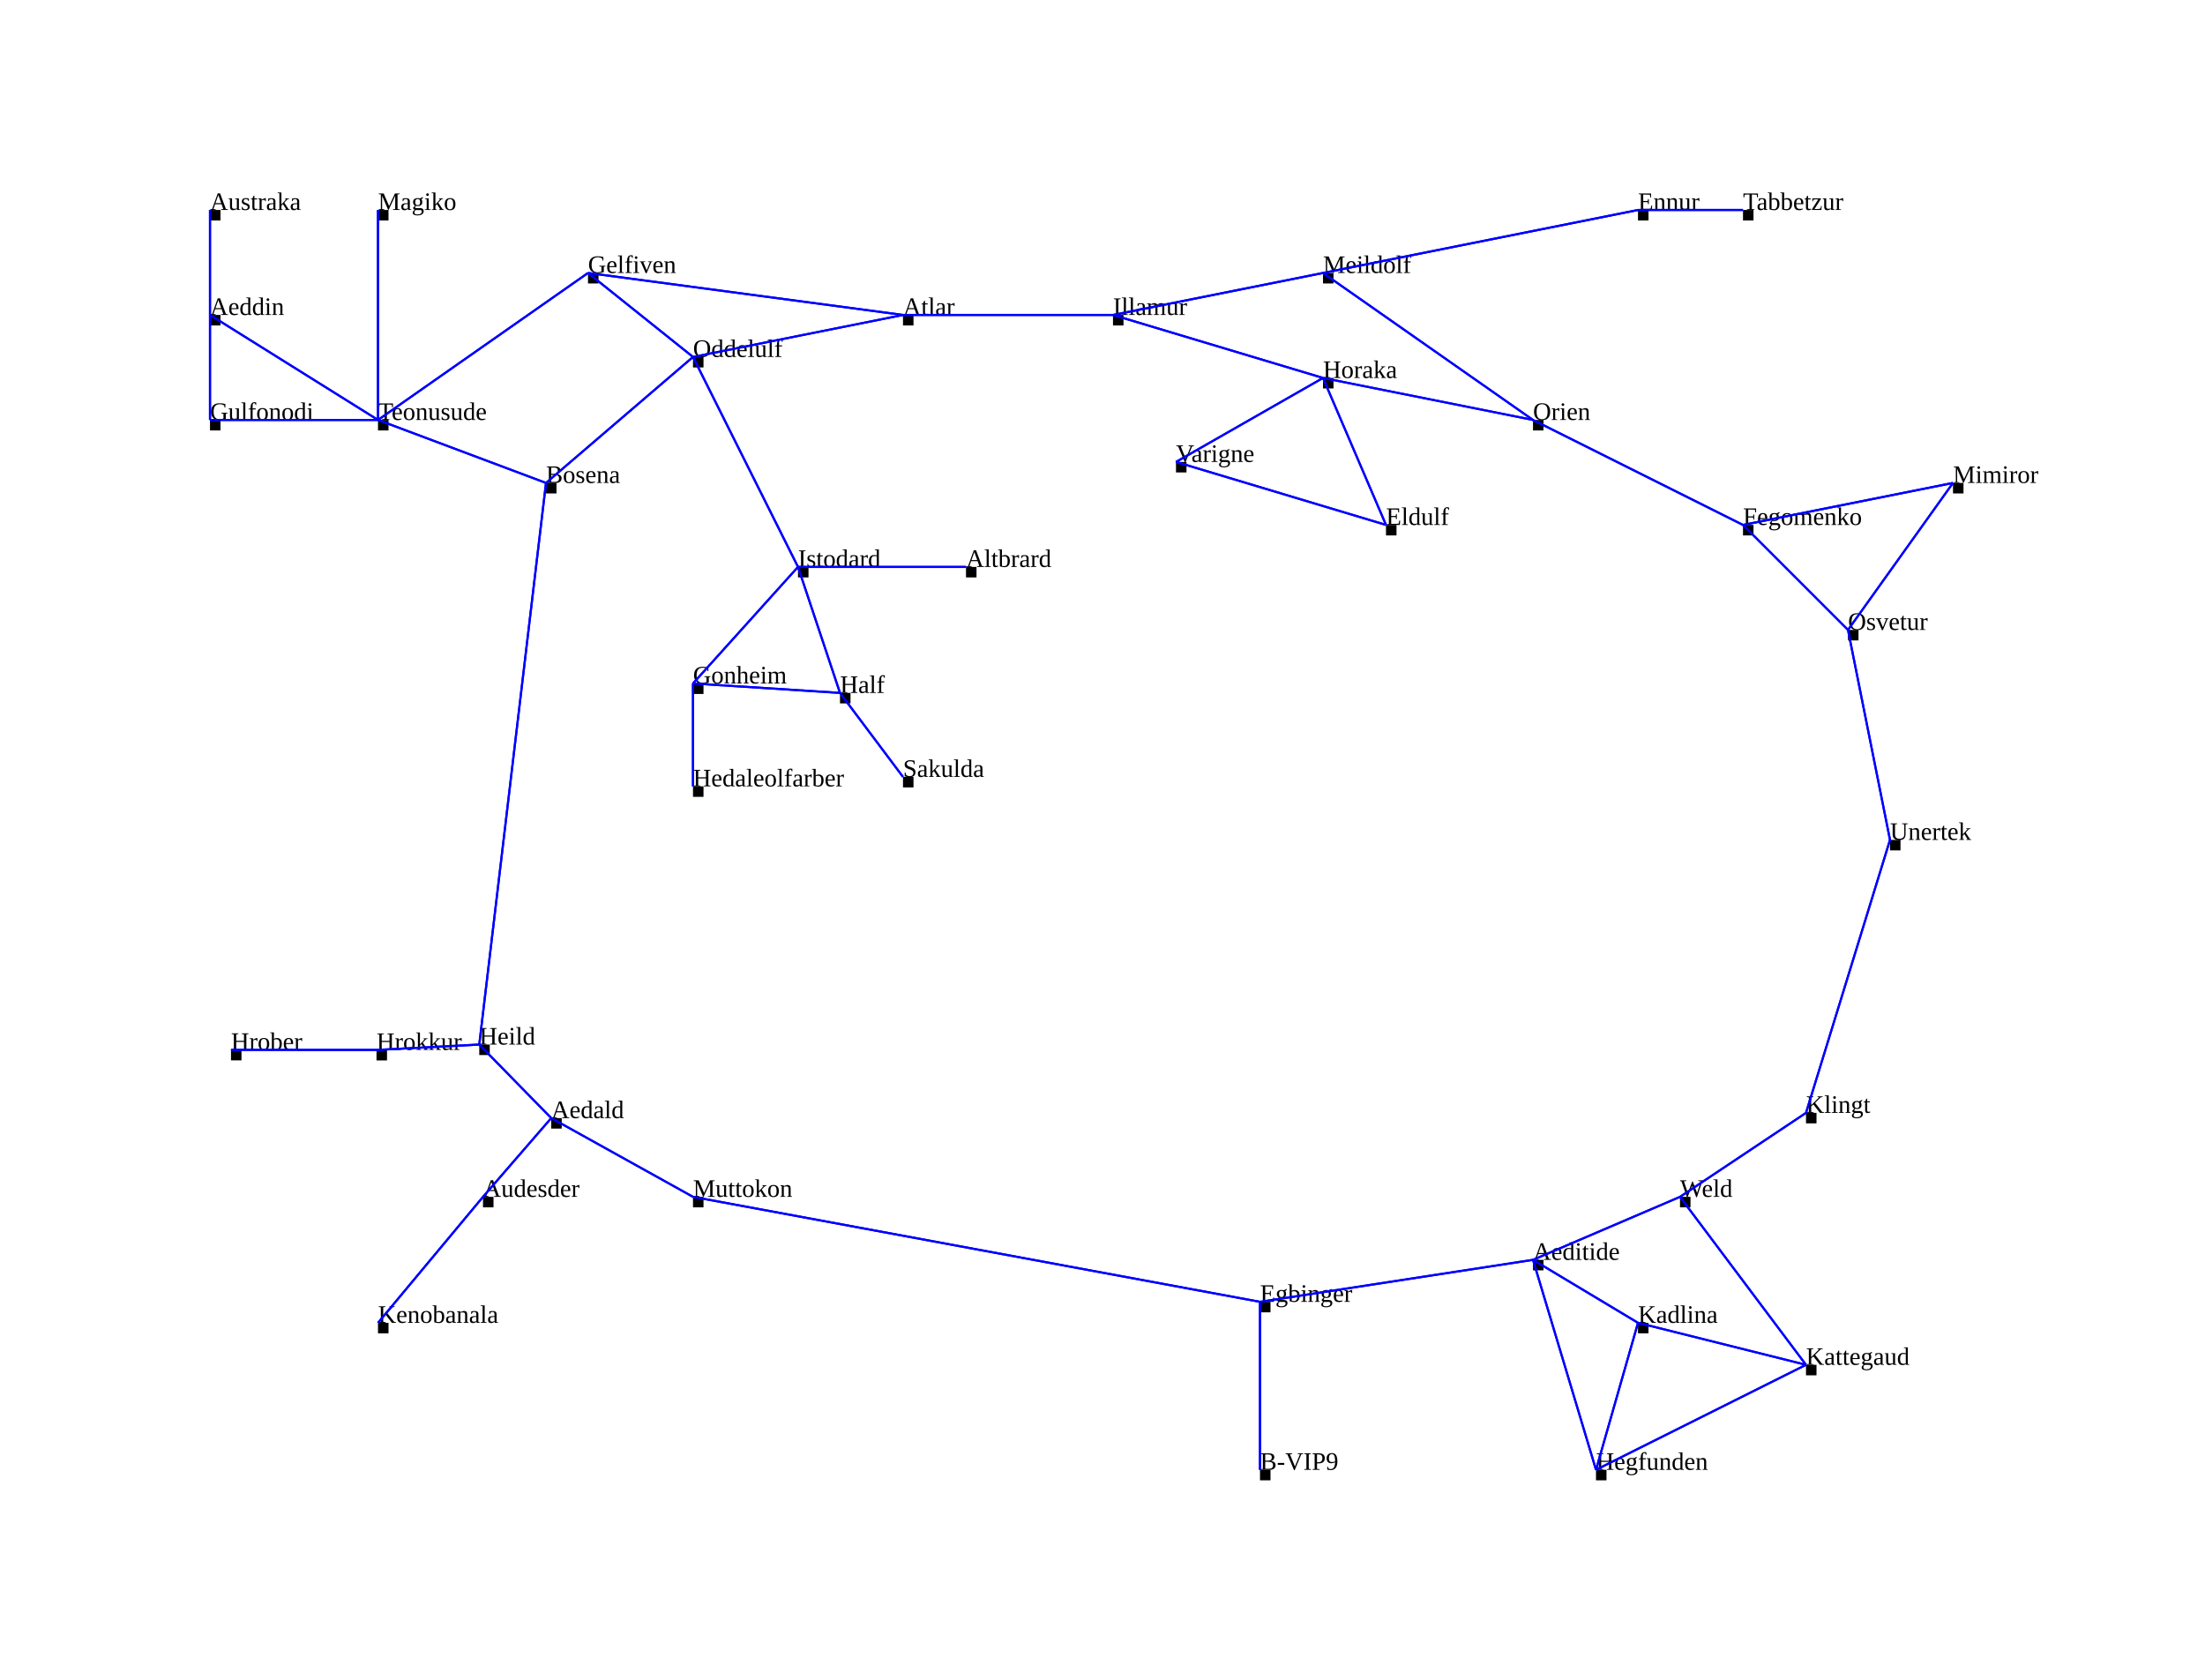
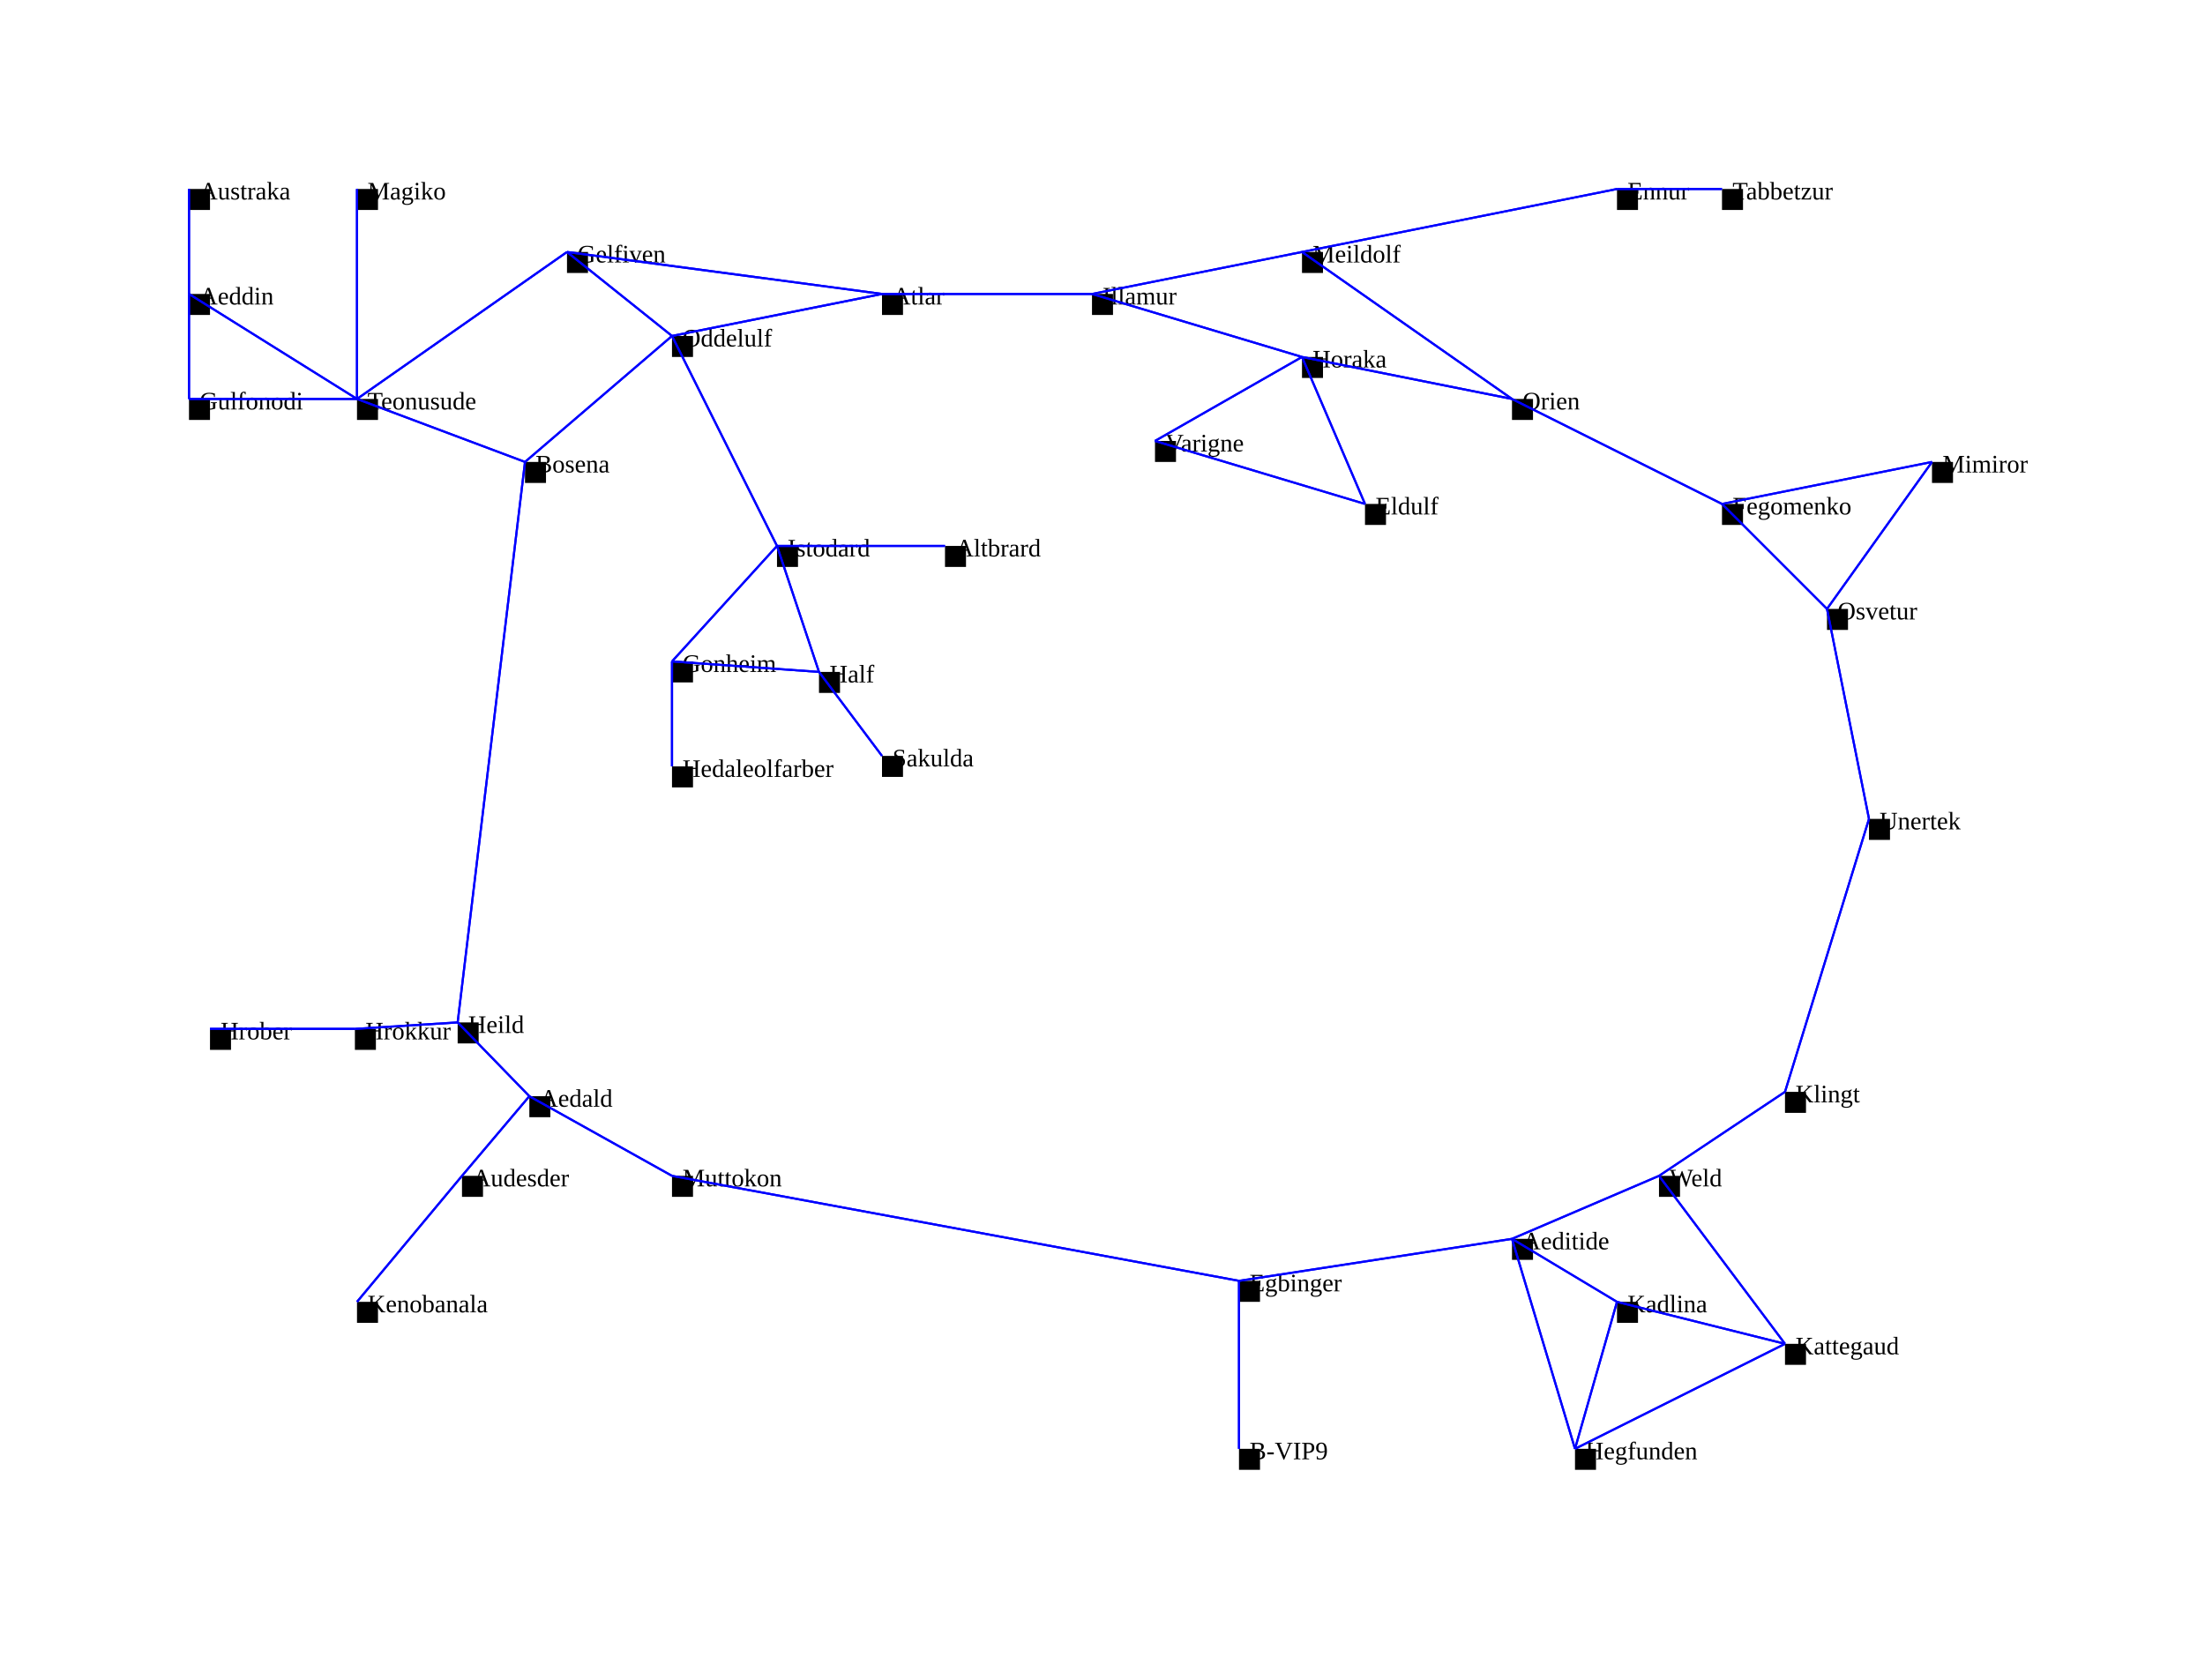
- <svg xmlns="http://www.w3.org/2000/svg" height="800.00" width="1050.00" id="20113">
-   <rect x="100.00" width="5.00" y="150.00" Name="Aeddin" Region="Molden Heath" Type="system" ID="30002383" height="5.00" id="20114" />
-   <text x="100.00" y="150.00" id="20115">Aeddin</text>
-   <rect x="100.00" width="5.00" y="200.00" Name="Gulfonodi" Region="Molden Heath" Type="system" ID="30002384" height="5.00" id="20117" />
-   <text x="100.00" y="200.00" id="20118">Gulfonodi</text>
-   <rect x="110.00" width="5.00" y="500.00" Name="Hrober" Region="Molden Heath" Type="system" ID="30002392" height="5.00" id="20120" />
-   <text x="110.00" y="500.00" id="20121">Hrober</text>
-   <rect x="179.29" width="5.00" y="500.03" Name="Hrokkur" Region="Molden Heath" Type="system" ID="30002391" height="5.00" id="20123" />
-   <text x="179.29" y="500.03" id="20124">Hrokkur</text>
-   <rect x="180.00" width="5.00" y="200.00" Name="Teonusude" Region="Molden Heath" Type="system" ID="30002385" height="5.00" id="20126" />
-   <text x="180.00" y="200.00" id="20127">Teonusude</text>
-   <rect x="228.22" width="5.00" y="497.47" Name="Heild" Region="Molden Heath" Type="system" ID="30002390" height="5.00" id="20129" />
-   <text x="228.22" y="497.47" id="20130">Heild</text>
-   <rect x="230.00" width="5.00" y="570.00" Name="Audesder" Region="Molden Heath" Type="system" ID="30002395" height="5.00" id="20132" />
-   <text x="230.00" y="570.00" id="20133">Audesder</text>
-   <rect x="260.00" width="5.00" y="230.00" Name="Bosena" Region="Molden Heath" Type="system" ID="30002387" height="5.00" id="20135" />
-   <text x="260.00" y="230.00" id="20136">Bosena</text>
-   <rect x="262.49" width="5.00" y="532.49" Name="Aedald" Region="Molden Heath" Type="system" ID="30002393" height="5.00" id="20138" />
-   <text x="262.49" y="532.49" id="20139">Aedald</text>
-   <rect x="280.00" width="5.00" y="130.00" Name="Gelfiven" Region="Molden Heath" Type="system" ID="30002386" height="5.00" id="20141" />
-   <text x="280.00" y="130.00" id="20142">Gelfiven</text>
-   <rect x="330.00" width="5.00" y="170.00" Name="Oddelulf" Region="Molden Heath" Type="system" ID="30002388" height="5.00" id="20144" />
-   <text x="330.00" y="170.00" id="20145">Oddelulf</text>
-   <rect x="330.00" width="5.00" y="570.00" Name="Muttokon" Region="Molden Heath" Type="system" ID="30002394" height="5.00" id="20147" />
-   <text x="330.00" y="570.00" id="20148">Muttokon</text>
-   <rect x="330.00" width="5.00" y="325.50" Name="Gonheim" Region="Molden Heath" Type="system" ID="30002403" height="5.00" id="20150" />
-   <text x="330.00" y="325.50" id="20151">Gonheim</text>
-   <rect x="330.00" width="5.00" y="374.50" Name="Hedaleolfarber" Region="Molden Heath" Type="system" ID="30002406" height="5.00" id="20153" />
-   <text x="330.00" y="374.50" id="20154">Hedaleolfarber</text>
-   <rect x="380.00" width="5.00" y="270.00" Name="Istodard" Region="Molden Heath" Type="system" ID="30002402" height="5.00" id="20156" />
-   <text x="380.00" y="270.00" id="20157">Istodard</text>
-   <rect x="400.00" width="5.00" y="330.00" Name="Half" Region="Molden Heath" Type="system" ID="30002404" height="5.00" id="20159" />
-   <text x="400.00" y="330.00" id="20160">Half</text>
-   <rect x="430.00" width="5.00" y="370.00" Name="Sakulda" Region="Molden Heath" Type="system" ID="30002405" height="5.00" id="20162" />
-   <text x="430.00" y="370.00" id="20163">Sakulda</text>
-   <rect x="430.00" width="5.00" y="150.00" Name="Atlar" Region="Molden Heath" Type="system" ID="30002389" height="5.00" id="20165" />
-   <text x="430.00" y="150.00" id="20166">Atlar</text>
-   <rect x="460.00" width="5.00" y="270.00" Name="Altbrard" Region="Molden Heath" Type="system" ID="30002407" height="5.00" id="20168" />
-   <text x="460.00" y="270.00" id="20169">Altbrard</text>
-   <rect x="530.00" width="5.00" y="150.00" Name="Illamur" Region="Molden Heath" Type="system" ID="30002396" height="5.00" id="20171" />
-   <text x="530.00" y="150.00" id="20172">Illamur</text>
-   <rect x="560.00" width="5.00" y="220.00" Name="Varigne" Region="Molden Heath" Type="system" ID="30002400" height="5.00" id="20174" />
-   <text x="560.00" y="220.00" id="20175">Varigne</text>
-   <rect x="630.00" width="5.00" y="180.00" Name="Horaka" Region="Molden Heath" Type="system" ID="30002397" height="5.00" id="20177" />
-   <text x="630.00" y="180.00" id="20178">Horaka</text>
-   <rect x="660.00" width="5.00" y="250.00" Name="Eldulf" Region="Molden Heath" Type="system" ID="30002398" height="5.00" id="20180" />
-   <text x="660.00" y="250.00" id="20181">Eldulf</text>
-   <rect x="600.00" width="5.00" y="620.00" Name="Egbinger" Region="Molden Heath" Type="system" ID="30002420" height="5.00" id="20183" />
-   <text x="600.00" y="620.00" id="20184">Egbinger</text>
-   <rect x="630.00" width="5.00" y="130.00" Name="Meildolf" Region="Molden Heath" Type="system" ID="30002401" height="5.00" id="20186" />
-   <text x="630.00" y="130.00" id="20187">Meildolf</text>
-   <rect x="730.00" width="5.00" y="200.00" Name="Orien" Region="Molden Heath" Type="system" ID="30002399" height="5.00" id="20189" />
-   <text x="730.00" y="200.00" id="20190">Orien</text>
-   <rect x="730.00" width="5.00" y="600.00" Name="Aeditide" Region="Molden Heath" Type="system" ID="30002419" height="5.00" id="20192" />
-   <text x="730.00" y="600.00" id="20193">Aeditide</text>
-   <rect x="760.00" width="5.00" y="700.00" Name="Hegfunden" Region="Molden Heath" Type="system" ID="30002418" height="5.00" id="20195" />
-   <text x="760.00" y="700.00" id="20196">Hegfunden</text>
-   <rect x="780.00" width="5.00" y="100.00" Name="Ennur" Region="Molden Heath" Type="system" ID="30002412" height="5.00" id="20198" />
-   <text x="780.00" y="100.00" id="20199">Ennur</text>
-   <rect x="780.00" width="5.00" y="630.00" Name="Kadlina" Region="Molden Heath" Type="system" ID="30002417" height="5.00" id="20201" />
-   <text x="780.00" y="630.00" id="20202">Kadlina</text>
-   <rect x="800.00" width="5.00" y="570.00" Name="Weld" Region="Molden Heath" Type="system" ID="30002415" height="5.00" id="20204" />
-   <text x="800.00" y="570.00" id="20205">Weld</text>
-   <rect x="830.00" width="5.00" y="250.00" Name="Fegomenko" Region="Molden Heath" Type="system" ID="30002408" height="5.00" id="20207" />
-   <text x="830.00" y="250.00" id="20208">Fegomenko</text>
-   <rect x="860.00" width="5.00" y="530.00" Name="Klingt" Region="Molden Heath" Type="system" ID="30002414" height="5.00" id="20210" />
-   <text x="860.00" y="530.00" id="20211">Klingt</text>
-   <rect x="860.00" width="5.00" y="650.00" Name="Kattegaud" Region="Molden Heath" Type="system" ID="30002416" height="5.00" id="20213" />
-   <text x="860.00" y="650.00" id="20214">Kattegaud</text>
-   <rect x="880.00" width="5.00" y="300.00" Name="Osvetur" Region="Molden Heath" Type="system" ID="30002409" height="5.00" id="20216" />
-   <text x="880.00" y="300.00" id="20217">Osvetur</text>
-   <rect x="900.00" width="5.00" y="400.00" Name="Unertek" Region="Molden Heath" Type="system" ID="30002413" height="5.00" id="20219" />
-   <text x="900.00" y="400.00" id="20220">Unertek</text>
-   <rect x="930.00" width="5.00" y="230.00" Name="Mimiror" Region="Molden Heath" Type="system" ID="30002410" height="5.00" id="20222" />
-   <text x="930.00" y="230.00" id="20223">Mimiror</text>
-   <rect x="100.00" width="5.00" y="100.00" Name="Austraka" Region="Heimatar" Type="system" ID="30002523" height="5.00" id="20225" />
-   <text x="100.00" y="100.00" id="20226">Austraka</text>
-   <rect x="180.00" width="5.00" y="100.00" Name="Magiko" Region="Heimatar" Type="system" ID="30002570" height="5.00" id="20228" />
-   <text x="180.00" y="100.00" id="20229">Magiko</text>
-   <rect x="180.00" width="5.00" y="630.00" Name="Kenobanala" Region="Derelik" Type="system" ID="30000116" height="5.00" id="20231" />
-   <text x="180.00" y="630.00" id="20232">Kenobanala</text>
-   <rect x="600.00" width="5.00" y="700.00" Name="B-VIP9" Region="Great Wildlands" Type="system" ID="30000970" height="5.00" id="20234" />
-   <text x="600.00" y="700.00" id="20235">B-VIP9</text>
-   <rect x="830.00" width="5.00" y="100.00" Name="Tabbetzur" Region="Metropolis" Type="system" ID="30003465" height="5.00" id="20237" />
-   <text x="830.00" y="100.00" id="20238">Tabbetzur</text>
-   <line x2="100.00" y2="200.00" y1="150.00" x1="100.00" id="20240" style="stroke:blue;fill:blue;" />
-   <line x2="180.00" y2="200.00" y1="150.00" x1="100.00" id="20241" style="stroke:blue;fill:blue;" />
-   <line x2="100.00" y2="100.00" y1="150.00" x1="100.00" id="20242" style="stroke:blue;fill:blue;" />
-   <line x2="100.00" y2="150.00" y1="200.00" x1="100.00" id="20243" style="stroke:blue;fill:blue;" />
-   <line x2="180.00" y2="200.00" y1="200.00" x1="100.00" id="20244" style="stroke:blue;fill:blue;" />
-   <line x2="179.29" y2="500.03" y1="500.00" x1="110.00" id="20245" style="stroke:blue;fill:blue;" />
-   <line x2="228.22" y2="497.47" y1="500.03" x1="179.29" id="20246" style="stroke:blue;fill:blue;" />
-   <line x2="110.00" y2="500.00" y1="500.03" x1="179.29" id="20247" style="stroke:blue;fill:blue;" />
-   <line x2="100.00" y2="150.00" y1="200.00" x1="180.00" id="20248" style="stroke:blue;fill:blue;" />
-   <line x2="100.00" y2="200.00" y1="200.00" x1="180.00" id="20249" style="stroke:blue;fill:blue;" />
-   <line x2="280.00" y2="130.00" y1="200.00" x1="180.00" id="20250" style="stroke:blue;fill:blue;" />
-   <line x2="260.00" y2="230.00" y1="200.00" x1="180.00" id="20251" style="stroke:blue;fill:blue;" />
-   <line x2="180.00" y2="100.00" y1="200.00" x1="180.00" id="20252" style="stroke:blue;fill:blue;" />
-   <line x2="260.00" y2="230.00" y1="497.47" x1="228.22" id="20253" style="stroke:blue;fill:blue;" />
-   <line x2="179.29" y2="500.03" y1="497.47" x1="228.22" id="20254" style="stroke:blue;fill:blue;" />
-   <line x2="262.49" y2="532.49" y1="497.47" x1="228.22" id="20255" style="stroke:blue;fill:blue;" />
-   <line x2="180.00" y2="630.00" y1="570.00" x1="230.00" id="20256" style="stroke:blue;fill:blue;" />
-   <line x2="262.49" y2="532.49" y1="570.00" x1="230.00" id="20257" style="stroke:blue;fill:blue;" />
-   <line x2="180.00" y2="200.00" y1="230.00" x1="260.00" id="20258" style="stroke:blue;fill:blue;" />
-   <line x2="330.00" y2="170.00" y1="230.00" x1="260.00" id="20259" style="stroke:blue;fill:blue;" />
-   <line x2="228.22" y2="497.47" y1="230.00" x1="260.00" id="20260" style="stroke:blue;fill:blue;" />
-   <line x2="228.22" y2="497.47" y1="532.49" x1="262.49" id="20261" style="stroke:blue;fill:blue;" />
-   <line x2="330.00" y2="570.00" y1="532.49" x1="262.49" id="20262" style="stroke:blue;fill:blue;" />
-   <line x2="230.00" y2="570.00" y1="532.49" x1="262.49" id="20263" style="stroke:blue;fill:blue;" />
-   <line x2="180.00" y2="200.00" y1="130.00" x1="280.00" id="20264" style="stroke:blue;fill:blue;" />
-   <line x2="330.00" y2="170.00" y1="130.00" x1="280.00" id="20265" style="stroke:blue;fill:blue;" />
-   <line x2="430.00" y2="150.00" y1="130.00" x1="280.00" id="20266" style="stroke:blue;fill:blue;" />
-   <line x2="280.00" y2="130.00" y1="170.00" x1="330.00" id="20267" style="stroke:blue;fill:blue;" />
-   <line x2="260.00" y2="230.00" y1="170.00" x1="330.00" id="20268" style="stroke:blue;fill:blue;" />
-   <line x2="430.00" y2="150.00" y1="170.00" x1="330.00" id="20269" style="stroke:blue;fill:blue;" />
-   <line x2="380.00" y2="270.00" y1="170.00" x1="330.00" id="20270" style="stroke:blue;fill:blue;" />
-   <line x2="262.49" y2="532.49" y1="570.00" x1="330.00" id="20271" style="stroke:blue;fill:blue;" />
-   <line x2="600.00" y2="620.00" y1="570.00" x1="330.00" id="20272" style="stroke:blue;fill:blue;" />
-   <line x2="380.00" y2="270.00" y1="325.50" x1="330.00" id="20273" style="stroke:blue;fill:blue;" />
-   <line x2="400.00" y2="330.00" y1="325.50" x1="330.00" id="20274" style="stroke:blue;fill:blue;" />
-   <line x2="330.00" y2="374.50" y1="325.50" x1="330.00" id="20275" style="stroke:blue;fill:blue;" />
-   <line x2="330.00" y2="325.50" y1="374.50" x1="330.00" id="20276" style="stroke:blue;fill:blue;" />
-   <line x2="330.00" y2="170.00" y1="270.00" x1="380.00" id="20277" style="stroke:blue;fill:blue;" />
-   <line x2="330.00" y2="325.50" y1="270.00" x1="380.00" id="20278" style="stroke:blue;fill:blue;" />
-   <line x2="400.00" y2="330.00" y1="270.00" x1="380.00" id="20279" style="stroke:blue;fill:blue;" />
-   <line x2="460.00" y2="270.00" y1="270.00" x1="380.00" id="20280" style="stroke:blue;fill:blue;" />
-   <line x2="380.00" y2="270.00" y1="330.00" x1="400.00" id="20281" style="stroke:blue;fill:blue;" />
-   <line x2="330.00" y2="325.50" y1="330.00" x1="400.00" id="20282" style="stroke:blue;fill:blue;" />
-   <line x2="430.00" y2="370.00" y1="330.00" x1="400.00" id="20283" style="stroke:blue;fill:blue;" />
-   <line x2="400.00" y2="330.00" y1="370.00" x1="430.00" id="20284" style="stroke:blue;fill:blue;" />
-   <line x2="280.00" y2="130.00" y1="150.00" x1="430.00" id="20285" style="stroke:blue;fill:blue;" />
-   <line x2="330.00" y2="170.00" y1="150.00" x1="430.00" id="20286" style="stroke:blue;fill:blue;" />
-   <line x2="530.00" y2="150.00" y1="150.00" x1="430.00" id="20287" style="stroke:blue;fill:blue;" />
-   <line x2="380.00" y2="270.00" y1="270.00" x1="460.00" id="20288" style="stroke:blue;fill:blue;" />
-   <line x2="430.00" y2="150.00" y1="150.00" x1="530.00" id="20289" style="stroke:blue;fill:blue;" />
-   <line x2="630.00" y2="180.00" y1="150.00" x1="530.00" id="20290" style="stroke:blue;fill:blue;" />
-   <line x2="630.00" y2="130.00" y1="150.00" x1="530.00" id="20291" style="stroke:blue;fill:blue;" />
-   <line x2="630.00" y2="180.00" y1="220.00" x1="560.00" id="20292" style="stroke:blue;fill:blue;" />
-   <line x2="660.00" y2="250.00" y1="220.00" x1="560.00" id="20293" style="stroke:blue;fill:blue;" />
-   <line x2="530.00" y2="150.00" y1="180.00" x1="630.00" id="20294" style="stroke:blue;fill:blue;" />
-   <line x2="660.00" y2="250.00" y1="180.00" x1="630.00" id="20295" style="stroke:blue;fill:blue;" />
-   <line x2="730.00" y2="200.00" y1="180.00" x1="630.00" id="20296" style="stroke:blue;fill:blue;" />
-   <line x2="560.00" y2="220.00" y1="180.00" x1="630.00" id="20297" style="stroke:blue;fill:blue;" />
-   <line x2="630.00" y2="180.00" y1="250.00" x1="660.00" id="20298" style="stroke:blue;fill:blue;" />
-   <line x2="560.00" y2="220.00" y1="250.00" x1="660.00" id="20299" style="stroke:blue;fill:blue;" />
-   <line x2="600.00" y2="700.00" y1="620.00" x1="600.00" id="20300" style="stroke:blue;fill:blue;" />
-   <line x2="330.00" y2="570.00" y1="620.00" x1="600.00" id="20301" style="stroke:blue;fill:blue;" />
-   <line x2="730.00" y2="600.00" y1="620.00" x1="600.00" id="20302" style="stroke:blue;fill:blue;" />
-   <line x2="530.00" y2="150.00" y1="130.00" x1="630.00" id="20303" style="stroke:blue;fill:blue;" />
-   <line x2="730.00" y2="200.00" y1="130.00" x1="630.00" id="20304" style="stroke:blue;fill:blue;" />
-   <line x2="780.00" y2="100.00" y1="130.00" x1="630.00" id="20305" style="stroke:blue;fill:blue;" />
-   <line x2="630.00" y2="180.00" y1="200.00" x1="730.00" id="20306" style="stroke:blue;fill:blue;" />
-   <line x2="630.00" y2="130.00" y1="200.00" x1="730.00" id="20307" style="stroke:blue;fill:blue;" />
-   <line x2="830.00" y2="250.00" y1="200.00" x1="730.00" id="20308" style="stroke:blue;fill:blue;" />
-   <line x2="800.00" y2="570.00" y1="600.00" x1="730.00" id="20309" style="stroke:blue;fill:blue;" />
-   <line x2="780.00" y2="630.00" y1="600.00" x1="730.00" id="20310" style="stroke:blue;fill:blue;" />
-   <line x2="760.00" y2="700.00" y1="600.00" x1="730.00" id="20311" style="stroke:blue;fill:blue;" />
-   <line x2="600.00" y2="620.00" y1="600.00" x1="730.00" id="20312" style="stroke:blue;fill:blue;" />
-   <line x2="860.00" y2="650.00" y1="700.00" x1="760.00" id="20313" style="stroke:blue;fill:blue;" />
-   <line x2="780.00" y2="630.00" y1="700.00" x1="760.00" id="20314" style="stroke:blue;fill:blue;" />
-   <line x2="730.00" y2="600.00" y1="700.00" x1="760.00" id="20315" style="stroke:blue;fill:blue;" />
-   <line x2="630.00" y2="130.00" y1="100.00" x1="780.00" id="20316" style="stroke:blue;fill:blue;" />
-   <line x2="830.00" y2="100.00" y1="100.00" x1="780.00" id="20317" style="stroke:blue;fill:blue;" />
-   <line x2="860.00" y2="650.00" y1="630.00" x1="780.00" id="20318" style="stroke:blue;fill:blue;" />
-   <line x2="760.00" y2="700.00" y1="630.00" x1="780.00" id="20319" style="stroke:blue;fill:blue;" />
-   <line x2="730.00" y2="600.00" y1="630.00" x1="780.00" id="20320" style="stroke:blue;fill:blue;" />
-   <line x2="860.00" y2="530.00" y1="570.00" x1="800.00" id="20321" style="stroke:blue;fill:blue;" />
-   <line x2="860.00" y2="650.00" y1="570.00" x1="800.00" id="20322" style="stroke:blue;fill:blue;" />
-   <line x2="730.00" y2="600.00" y1="570.00" x1="800.00" id="20323" style="stroke:blue;fill:blue;" />
-   <line x2="730.00" y2="200.00" y1="250.00" x1="830.00" id="20324" style="stroke:blue;fill:blue;" />
-   <line x2="880.00" y2="300.00" y1="250.00" x1="830.00" id="20325" style="stroke:blue;fill:blue;" />
-   <line x2="930.00" y2="230.00" y1="250.00" x1="830.00" id="20326" style="stroke:blue;fill:blue;" />
-   <line x2="900.00" y2="400.00" y1="530.00" x1="860.00" id="20327" style="stroke:blue;fill:blue;" />
-   <line x2="800.00" y2="570.00" y1="530.00" x1="860.00" id="20328" style="stroke:blue;fill:blue;" />
-   <line x2="800.00" y2="570.00" y1="650.00" x1="860.00" id="20329" style="stroke:blue;fill:blue;" />
-   <line x2="780.00" y2="630.00" y1="650.00" x1="860.00" id="20330" style="stroke:blue;fill:blue;" />
-   <line x2="760.00" y2="700.00" y1="650.00" x1="860.00" id="20331" style="stroke:blue;fill:blue;" />
-   <line x2="830.00" y2="250.00" y1="300.00" x1="880.00" id="20332" style="stroke:blue;fill:blue;" />
-   <line x2="930.00" y2="230.00" y1="300.00" x1="880.00" id="20333" style="stroke:blue;fill:blue;" />
-   <line x2="900.00" y2="400.00" y1="300.00" x1="880.00" id="20334" style="stroke:blue;fill:blue;" />
-   <line x2="880.00" y2="300.00" y1="400.00" x1="900.00" id="20335" style="stroke:blue;fill:blue;" />
-   <line x2="860.00" y2="530.00" y1="400.00" x1="900.00" id="20336" style="stroke:blue;fill:blue;" />
-   <line x2="830.00" y2="250.00" y1="230.00" x1="930.00" id="20337" style="stroke:blue;fill:blue;" />
-   <line x2="880.00" y2="300.00" y1="230.00" x1="930.00" id="20338" style="stroke:blue;fill:blue;" />
-   <line x2="100.00" y2="150.00" y1="100.00" x1="100.00" id="20339" style="stroke:blue;fill:blue;" />
-   <line x2="180.00" y2="200.00" y1="100.00" x1="180.00" id="20340" style="stroke:blue;fill:blue;" />
-   <line x2="230.00" y2="570.00" y1="630.00" x1="180.00" id="20341" style="stroke:blue;fill:blue;" />
-   <line x2="600.00" y2="620.00" y1="700.00" x1="600.00" id="20342" style="stroke:blue;fill:blue;" />
-   <line x2="780.00" y2="100.00" y1="100.00" x1="830.00" id="20343" style="stroke:blue;fill:blue;" />
+ <svg xmlns="http://www.w3.org/2000/svg" id="20113" height="800.00" width="1050.00">
+   <rect height="10.00" width="10.00" Region="Molden Heath" y="140.00" x="90.00" Type="system" id="20114" ID="30002383" Name="Aeddin" />
+   <text id="20115" x="95.00" y="145.00">Aeddin</text>
+   <rect height="10.00" width="10.00" Region="Molden Heath" y="190.00" x="90.00" Type="system" id="20117" ID="30002384" Name="Gulfonodi" />
+   <text id="20118" x="95.00" y="195.00">Gulfonodi</text>
+   <rect height="10.00" width="10.00" Region="Molden Heath" y="490.00" x="100.00" Type="system" id="20120" ID="30002392" Name="Hrober" />
+   <text id="20121" x="105.00" y="495.00">Hrober</text>
+   <rect height="10.00" width="10.00" Region="Molden Heath" y="490.00" x="169.00" Type="system" id="20123" ID="30002391" Name="Hrokkur" />
+   <text id="20124" x="174.00" y="495.00">Hrokkur</text>
+   <rect height="10.00" width="10.00" Region="Molden Heath" y="190.00" x="170.00" Type="system" id="20126" ID="30002385" Name="Teonusude" />
+   <text id="20127" x="175.00" y="195.00">Teonusude</text>
+   <rect height="10.00" width="10.00" Region="Molden Heath" y="486.93" x="217.93" Type="system" id="20129" ID="30002390" Name="Heild" />
+   <text id="20130" x="222.93" y="491.93">Heild</text>
+   <rect height="10.00" width="10.00" Region="Molden Heath" y="560.00" x="220.00" Type="system" id="20132" ID="30002395" Name="Audesder" />
+   <text id="20133" x="225.00" y="565.00">Audesder</text>
+   <rect height="10.00" width="10.00" Region="Molden Heath" y="220.00" x="250.00" Type="system" id="20135" ID="30002387" Name="Bosena" />
+   <text id="20136" x="255.00" y="225.00">Bosena</text>
+   <rect height="10.00" width="10.00" Region="Molden Heath" y="522.07" x="252.07" Type="system" id="20138" ID="30002393" Name="Aedald" />
+   <text id="20139" x="257.07" y="527.07">Aedald</text>
+   <rect height="10.00" width="10.00" Region="Molden Heath" y="120.00" x="270.00" Type="system" id="20141" ID="30002386" Name="Gelfiven" />
+   <text id="20142" x="275.00" y="125.00">Gelfiven</text>
+   <rect height="10.00" width="10.00" Region="Molden Heath" y="160.00" x="320.00" Type="system" id="20144" ID="30002388" Name="Oddelulf" />
+   <text id="20145" x="325.00" y="165.00">Oddelulf</text>
+   <rect height="10.00" width="10.00" Region="Molden Heath" y="560.00" x="320.00" Type="system" id="20147" ID="30002394" Name="Muttokon" />
+   <text id="20148" x="325.00" y="565.00">Muttokon</text>
+   <rect height="10.00" width="10.00" Region="Molden Heath" y="315.00" x="320.00" Type="system" id="20150" ID="30002403" Name="Gonheim" />
+   <text id="20151" x="325.00" y="320.00">Gonheim</text>
+   <rect height="10.00" width="10.00" Region="Molden Heath" y="365.00" x="320.00" Type="system" id="20153" ID="30002406" Name="Hedaleolfarber" />
+   <text id="20154" x="325.00" y="370.00">Hedaleolfarber</text>
+   <rect height="10.00" width="10.00" Region="Molden Heath" y="260.00" x="370.00" Type="system" id="20156" ID="30002402" Name="Istodard" />
+   <text id="20157" x="375.00" y="265.00">Istodard</text>
+   <rect height="10.00" width="10.00" Region="Molden Heath" y="320.00" x="390.00" Type="system" id="20159" ID="30002404" Name="Half" />
+   <text id="20160" x="395.00" y="325.00">Half</text>
+   <rect height="10.00" width="10.00" Region="Molden Heath" y="360.00" x="420.00" Type="system" id="20162" ID="30002405" Name="Sakulda" />
+   <text id="20163" x="425.00" y="365.00">Sakulda</text>
+   <rect height="10.00" width="10.00" Region="Molden Heath" y="140.00" x="420.00" Type="system" id="20165" ID="30002389" Name="Atlar" />
+   <text id="20166" x="425.00" y="145.00">Atlar</text>
+   <rect height="10.00" width="10.00" Region="Molden Heath" y="260.00" x="450.00" Type="system" id="20168" ID="30002407" Name="Altbrard" />
+   <text id="20169" x="455.00" y="265.00">Altbrard</text>
+   <rect height="10.00" width="10.00" Region="Molden Heath" y="140.00" x="520.00" Type="system" id="20171" ID="30002396" Name="Illamur" />
+   <text id="20172" x="525.00" y="145.00">Illamur</text>
+   <rect height="10.00" width="10.00" Region="Molden Heath" y="210.00" x="550.00" Type="system" id="20174" ID="30002400" Name="Varigne" />
+   <text id="20175" x="555.00" y="215.00">Varigne</text>
+   <rect height="10.00" width="10.00" Region="Molden Heath" y="170.00" x="620.00" Type="system" id="20177" ID="30002397" Name="Horaka" />
+   <text id="20178" x="625.00" y="175.00">Horaka</text>
+   <rect height="10.00" width="10.00" Region="Molden Heath" y="240.00" x="650.00" Type="system" id="20180" ID="30002398" Name="Eldulf" />
+   <text id="20181" x="655.00" y="245.00">Eldulf</text>
+   <rect height="10.00" width="10.00" Region="Molden Heath" y="610.00" x="590.00" Type="system" id="20183" ID="30002420" Name="Egbinger" />
+   <text id="20184" x="595.00" y="615.00">Egbinger</text>
+   <rect height="10.00" width="10.00" Region="Molden Heath" y="120.00" x="620.00" Type="system" id="20186" ID="30002401" Name="Meildolf" />
+   <text id="20187" x="625.00" y="125.00">Meildolf</text>
+   <rect height="10.00" width="10.00" Region="Molden Heath" y="190.00" x="720.00" Type="system" id="20189" ID="30002399" Name="Orien" />
+   <text id="20190" x="725.00" y="195.00">Orien</text>
+   <rect height="10.00" width="10.00" Region="Molden Heath" y="590.00" x="720.00" Type="system" id="20192" ID="30002419" Name="Aeditide" />
+   <text id="20193" x="725.00" y="595.00">Aeditide</text>
+   <rect height="10.00" width="10.00" Region="Molden Heath" y="690.00" x="750.00" Type="system" id="20195" ID="30002418" Name="Hegfunden" />
+   <text id="20196" x="755.00" y="695.00">Hegfunden</text>
+   <rect height="10.00" width="10.00" Region="Molden Heath" y="90.00" x="770.00" Type="system" id="20198" ID="30002412" Name="Ennur" />
+   <text id="20199" x="775.00" y="95.00">Ennur</text>
+   <rect height="10.00" width="10.00" Region="Molden Heath" y="620.00" x="770.00" Type="system" id="20201" ID="30002417" Name="Kadlina" />
+   <text id="20202" x="775.00" y="625.00">Kadlina</text>
+   <rect height="10.00" width="10.00" Region="Molden Heath" y="560.00" x="790.00" Type="system" id="20204" ID="30002415" Name="Weld" />
+   <text id="20205" x="795.00" y="565.00">Weld</text>
+   <rect height="10.00" width="10.00" Region="Molden Heath" y="240.00" x="820.00" Type="system" id="20207" ID="30002408" Name="Fegomenko" />
+   <text id="20208" x="825.00" y="245.00">Fegomenko</text>
+   <rect height="10.00" width="10.00" Region="Molden Heath" y="520.00" x="850.00" Type="system" id="20210" ID="30002414" Name="Klingt" />
+   <text id="20211" x="855.00" y="525.00">Klingt</text>
+   <rect height="10.00" width="10.00" Region="Molden Heath" y="640.00" x="850.00" Type="system" id="20213" ID="30002416" Name="Kattegaud" />
+   <text id="20214" x="855.00" y="645.00">Kattegaud</text>
+   <rect height="10.00" width="10.00" Region="Molden Heath" y="290.00" x="870.00" Type="system" id="20216" ID="30002409" Name="Osvetur" />
+   <text id="20217" x="875.00" y="295.00">Osvetur</text>
+   <rect height="10.00" width="10.00" Region="Molden Heath" y="390.00" x="890.00" Type="system" id="20219" ID="30002413" Name="Unertek" />
+   <text id="20220" x="895.00" y="395.00">Unertek</text>
+   <rect height="10.00" width="10.00" Region="Molden Heath" y="220.00" x="920.00" Type="system" id="20222" ID="30002410" Name="Mimiror" />
+   <text id="20223" x="925.00" y="225.00">Mimiror</text>
+   <rect height="10.00" width="10.00" Region="Heimatar" y="90.00" x="90.00" Type="system" id="20225" ID="30002523" Name="Austraka" />
+   <text id="20226" x="95.00" y="95.00">Austraka</text>
+   <rect height="10.00" width="10.00" Region="Heimatar" y="90.00" x="170.00" Type="system" id="20228" ID="30002570" Name="Magiko" />
+   <text id="20229" x="175.00" y="95.00">Magiko</text>
+   <rect height="10.00" width="10.00" Region="Derelik" y="620.00" x="170.00" Type="system" id="20231" ID="30000116" Name="Kenobanala" />
+   <text id="20232" x="175.00" y="625.00">Kenobanala</text>
+   <rect height="10.00" width="10.00" Region="Great Wildlands" y="690.00" x="590.00" Type="system" id="20234" ID="30000970" Name="B-VIP9" />
+   <text id="20235" x="595.00" y="695.00">B-VIP9</text>
+   <rect height="10.00" width="10.00" Region="Metropolis" y="90.00" x="820.00" Type="system" id="20237" ID="30003465" Name="Tabbetzur" />
+   <text id="20238" x="825.00" y="95.00">Tabbetzur</text>
+   <line y1="140.00" x1="90.00" id="20240" x2="90.00" y2="190.00" style="stroke:blue;fill:blue;" />
+   <line y1="140.00" x1="90.00" id="20241" x2="170.00" y2="190.00" style="stroke:blue;fill:blue;" />
+   <line y1="140.00" x1="90.00" id="20242" x2="90.00" y2="90.00" style="stroke:blue;fill:blue;" />
+   <line y1="190.00" x1="90.00" id="20243" x2="90.00" y2="140.00" style="stroke:blue;fill:blue;" />
+   <line y1="190.00" x1="90.00" id="20244" x2="170.00" y2="190.00" style="stroke:blue;fill:blue;" />
+   <line y1="490.00" x1="100.00" id="20245" x2="169.00" y2="490.00" style="stroke:blue;fill:blue;" />
+   <line y1="490.00" x1="169.00" id="20246" x2="217.93" y2="486.93" style="stroke:blue;fill:blue;" />
+   <line y1="490.00" x1="169.00" id="20247" x2="100.00" y2="490.00" style="stroke:blue;fill:blue;" />
+   <line y1="190.00" x1="170.00" id="20248" x2="90.00" y2="140.00" style="stroke:blue;fill:blue;" />
+   <line y1="190.00" x1="170.00" id="20249" x2="90.00" y2="190.00" style="stroke:blue;fill:blue;" />
+   <line y1="190.00" x1="170.00" id="20250" x2="270.00" y2="120.00" style="stroke:blue;fill:blue;" />
+   <line y1="190.00" x1="170.00" id="20251" x2="250.00" y2="220.00" style="stroke:blue;fill:blue;" />
+   <line y1="190.00" x1="170.00" id="20252" x2="170.00" y2="90.00" style="stroke:blue;fill:blue;" />
+   <line y1="486.93" x1="217.93" id="20253" x2="250.00" y2="220.00" style="stroke:blue;fill:blue;" />
+   <line y1="486.93" x1="217.93" id="20254" x2="169.00" y2="490.00" style="stroke:blue;fill:blue;" />
+   <line y1="486.93" x1="217.93" id="20255" x2="252.07" y2="522.07" style="stroke:blue;fill:blue;" />
+   <line y1="560.00" x1="220.00" id="20256" x2="170.00" y2="620.00" style="stroke:blue;fill:blue;" />
+   <line y1="560.00" x1="220.00" id="20257" x2="252.07" y2="522.07" style="stroke:blue;fill:blue;" />
+   <line y1="220.00" x1="250.00" id="20258" x2="170.00" y2="190.00" style="stroke:blue;fill:blue;" />
+   <line y1="220.00" x1="250.00" id="20259" x2="320.00" y2="160.00" style="stroke:blue;fill:blue;" />
+   <line y1="220.00" x1="250.00" id="20260" x2="217.93" y2="486.93" style="stroke:blue;fill:blue;" />
+   <line y1="522.07" x1="252.07" id="20261" x2="217.93" y2="486.93" style="stroke:blue;fill:blue;" />
+   <line y1="522.07" x1="252.07" id="20262" x2="320.00" y2="560.00" style="stroke:blue;fill:blue;" />
+   <line y1="522.07" x1="252.07" id="20263" x2="220.00" y2="560.00" style="stroke:blue;fill:blue;" />
+   <line y1="120.00" x1="270.00" id="20264" x2="170.00" y2="190.00" style="stroke:blue;fill:blue;" />
+   <line y1="120.00" x1="270.00" id="20265" x2="320.00" y2="160.00" style="stroke:blue;fill:blue;" />
+   <line y1="120.00" x1="270.00" id="20266" x2="420.00" y2="140.00" style="stroke:blue;fill:blue;" />
+   <line y1="160.00" x1="320.00" id="20267" x2="270.00" y2="120.00" style="stroke:blue;fill:blue;" />
+   <line y1="160.00" x1="320.00" id="20268" x2="250.00" y2="220.00" style="stroke:blue;fill:blue;" />
+   <line y1="160.00" x1="320.00" id="20269" x2="420.00" y2="140.00" style="stroke:blue;fill:blue;" />
+   <line y1="160.00" x1="320.00" id="20270" x2="370.00" y2="260.00" style="stroke:blue;fill:blue;" />
+   <line y1="560.00" x1="320.00" id="20271" x2="252.07" y2="522.07" style="stroke:blue;fill:blue;" />
+   <line y1="560.00" x1="320.00" id="20272" x2="590.00" y2="610.00" style="stroke:blue;fill:blue;" />
+   <line y1="315.00" x1="320.00" id="20273" x2="370.00" y2="260.00" style="stroke:blue;fill:blue;" />
+   <line y1="315.00" x1="320.00" id="20274" x2="390.00" y2="320.00" style="stroke:blue;fill:blue;" />
+   <line y1="315.00" x1="320.00" id="20275" x2="320.00" y2="365.00" style="stroke:blue;fill:blue;" />
+   <line y1="365.00" x1="320.00" id="20276" x2="320.00" y2="315.00" style="stroke:blue;fill:blue;" />
+   <line y1="260.00" x1="370.00" id="20277" x2="320.00" y2="160.00" style="stroke:blue;fill:blue;" />
+   <line y1="260.00" x1="370.00" id="20278" x2="320.00" y2="315.00" style="stroke:blue;fill:blue;" />
+   <line y1="260.00" x1="370.00" id="20279" x2="390.00" y2="320.00" style="stroke:blue;fill:blue;" />
+   <line y1="260.00" x1="370.00" id="20280" x2="450.00" y2="260.00" style="stroke:blue;fill:blue;" />
+   <line y1="320.00" x1="390.00" id="20281" x2="370.00" y2="260.00" style="stroke:blue;fill:blue;" />
+   <line y1="320.00" x1="390.00" id="20282" x2="320.00" y2="315.00" style="stroke:blue;fill:blue;" />
+   <line y1="320.00" x1="390.00" id="20283" x2="420.00" y2="360.00" style="stroke:blue;fill:blue;" />
+   <line y1="360.00" x1="420.00" id="20284" x2="390.00" y2="320.00" style="stroke:blue;fill:blue;" />
+   <line y1="140.00" x1="420.00" id="20285" x2="270.00" y2="120.00" style="stroke:blue;fill:blue;" />
+   <line y1="140.00" x1="420.00" id="20286" x2="320.00" y2="160.00" style="stroke:blue;fill:blue;" />
+   <line y1="140.00" x1="420.00" id="20287" x2="520.00" y2="140.00" style="stroke:blue;fill:blue;" />
+   <line y1="260.00" x1="450.00" id="20288" x2="370.00" y2="260.00" style="stroke:blue;fill:blue;" />
+   <line y1="140.00" x1="520.00" id="20289" x2="420.00" y2="140.00" style="stroke:blue;fill:blue;" />
+   <line y1="140.00" x1="520.00" id="20290" x2="620.00" y2="170.00" style="stroke:blue;fill:blue;" />
+   <line y1="140.00" x1="520.00" id="20291" x2="620.00" y2="120.00" style="stroke:blue;fill:blue;" />
+   <line y1="210.00" x1="550.00" id="20292" x2="620.00" y2="170.00" style="stroke:blue;fill:blue;" />
+   <line y1="210.00" x1="550.00" id="20293" x2="650.00" y2="240.00" style="stroke:blue;fill:blue;" />
+   <line y1="170.00" x1="620.00" id="20294" x2="520.00" y2="140.00" style="stroke:blue;fill:blue;" />
+   <line y1="170.00" x1="620.00" id="20295" x2="650.00" y2="240.00" style="stroke:blue;fill:blue;" />
+   <line y1="170.00" x1="620.00" id="20296" x2="720.00" y2="190.00" style="stroke:blue;fill:blue;" />
+   <line y1="170.00" x1="620.00" id="20297" x2="550.00" y2="210.00" style="stroke:blue;fill:blue;" />
+   <line y1="240.00" x1="650.00" id="20298" x2="620.00" y2="170.00" style="stroke:blue;fill:blue;" />
+   <line y1="240.00" x1="650.00" id="20299" x2="550.00" y2="210.00" style="stroke:blue;fill:blue;" />
+   <line y1="610.00" x1="590.00" id="20300" x2="590.00" y2="690.00" style="stroke:blue;fill:blue;" />
+   <line y1="610.00" x1="590.00" id="20301" x2="320.00" y2="560.00" style="stroke:blue;fill:blue;" />
+   <line y1="610.00" x1="590.00" id="20302" x2="720.00" y2="590.00" style="stroke:blue;fill:blue;" />
+   <line y1="120.00" x1="620.00" id="20303" x2="520.00" y2="140.00" style="stroke:blue;fill:blue;" />
+   <line y1="120.00" x1="620.00" id="20304" x2="720.00" y2="190.00" style="stroke:blue;fill:blue;" />
+   <line y1="120.00" x1="620.00" id="20305" x2="770.00" y2="90.00" style="stroke:blue;fill:blue;" />
+   <line y1="190.00" x1="720.00" id="20306" x2="620.00" y2="170.00" style="stroke:blue;fill:blue;" />
+   <line y1="190.00" x1="720.00" id="20307" x2="620.00" y2="120.00" style="stroke:blue;fill:blue;" />
+   <line y1="190.00" x1="720.00" id="20308" x2="820.00" y2="240.00" style="stroke:blue;fill:blue;" />
+   <line y1="590.00" x1="720.00" id="20309" x2="790.00" y2="560.00" style="stroke:blue;fill:blue;" />
+   <line y1="590.00" x1="720.00" id="20310" x2="770.00" y2="620.00" style="stroke:blue;fill:blue;" />
+   <line y1="590.00" x1="720.00" id="20311" x2="750.00" y2="690.00" style="stroke:blue;fill:blue;" />
+   <line y1="590.00" x1="720.00" id="20312" x2="590.00" y2="610.00" style="stroke:blue;fill:blue;" />
+   <line y1="690.00" x1="750.00" id="20313" x2="850.00" y2="640.00" style="stroke:blue;fill:blue;" />
+   <line y1="690.00" x1="750.00" id="20314" x2="770.00" y2="620.00" style="stroke:blue;fill:blue;" />
+   <line y1="690.00" x1="750.00" id="20315" x2="720.00" y2="590.00" style="stroke:blue;fill:blue;" />
+   <line y1="90.00" x1="770.00" id="20316" x2="620.00" y2="120.00" style="stroke:blue;fill:blue;" />
+   <line y1="90.00" x1="770.00" id="20317" x2="820.00" y2="90.00" style="stroke:blue;fill:blue;" />
+   <line y1="620.00" x1="770.00" id="20318" x2="850.00" y2="640.00" style="stroke:blue;fill:blue;" />
+   <line y1="620.00" x1="770.00" id="20319" x2="750.00" y2="690.00" style="stroke:blue;fill:blue;" />
+   <line y1="620.00" x1="770.00" id="20320" x2="720.00" y2="590.00" style="stroke:blue;fill:blue;" />
+   <line y1="560.00" x1="790.00" id="20321" x2="850.00" y2="520.00" style="stroke:blue;fill:blue;" />
+   <line y1="560.00" x1="790.00" id="20322" x2="850.00" y2="640.00" style="stroke:blue;fill:blue;" />
+   <line y1="560.00" x1="790.00" id="20323" x2="720.00" y2="590.00" style="stroke:blue;fill:blue;" />
+   <line y1="240.00" x1="820.00" id="20324" x2="720.00" y2="190.00" style="stroke:blue;fill:blue;" />
+   <line y1="240.00" x1="820.00" id="20325" x2="870.00" y2="290.00" style="stroke:blue;fill:blue;" />
+   <line y1="240.00" x1="820.00" id="20326" x2="920.00" y2="220.00" style="stroke:blue;fill:blue;" />
+   <line y1="520.00" x1="850.00" id="20327" x2="890.00" y2="390.00" style="stroke:blue;fill:blue;" />
+   <line y1="520.00" x1="850.00" id="20328" x2="790.00" y2="560.00" style="stroke:blue;fill:blue;" />
+   <line y1="640.00" x1="850.00" id="20329" x2="790.00" y2="560.00" style="stroke:blue;fill:blue;" />
+   <line y1="640.00" x1="850.00" id="20330" x2="770.00" y2="620.00" style="stroke:blue;fill:blue;" />
+   <line y1="640.00" x1="850.00" id="20331" x2="750.00" y2="690.00" style="stroke:blue;fill:blue;" />
+   <line y1="290.00" x1="870.00" id="20332" x2="820.00" y2="240.00" style="stroke:blue;fill:blue;" />
+   <line y1="290.00" x1="870.00" id="20333" x2="920.00" y2="220.00" style="stroke:blue;fill:blue;" />
+   <line y1="290.00" x1="870.00" id="20334" x2="890.00" y2="390.00" style="stroke:blue;fill:blue;" />
+   <line y1="390.00" x1="890.00" id="20335" x2="870.00" y2="290.00" style="stroke:blue;fill:blue;" />
+   <line y1="390.00" x1="890.00" id="20336" x2="850.00" y2="520.00" style="stroke:blue;fill:blue;" />
+   <line y1="220.00" x1="920.00" id="20337" x2="820.00" y2="240.00" style="stroke:blue;fill:blue;" />
+   <line y1="220.00" x1="920.00" id="20338" x2="870.00" y2="290.00" style="stroke:blue;fill:blue;" />
+   <line y1="90.00" x1="90.00" id="20339" x2="90.00" y2="140.00" style="stroke:blue;fill:blue;" />
+   <line y1="90.00" x1="170.00" id="20340" x2="170.00" y2="190.00" style="stroke:blue;fill:blue;" />
+   <line y1="620.00" x1="170.00" id="20341" x2="220.00" y2="560.00" style="stroke:blue;fill:blue;" />
+   <line y1="690.00" x1="590.00" id="20342" x2="590.00" y2="610.00" style="stroke:blue;fill:blue;" />
+   <line y1="90.00" x1="820.00" id="20343" x2="770.00" y2="90.00" style="stroke:blue;fill:blue;" />
</svg>
